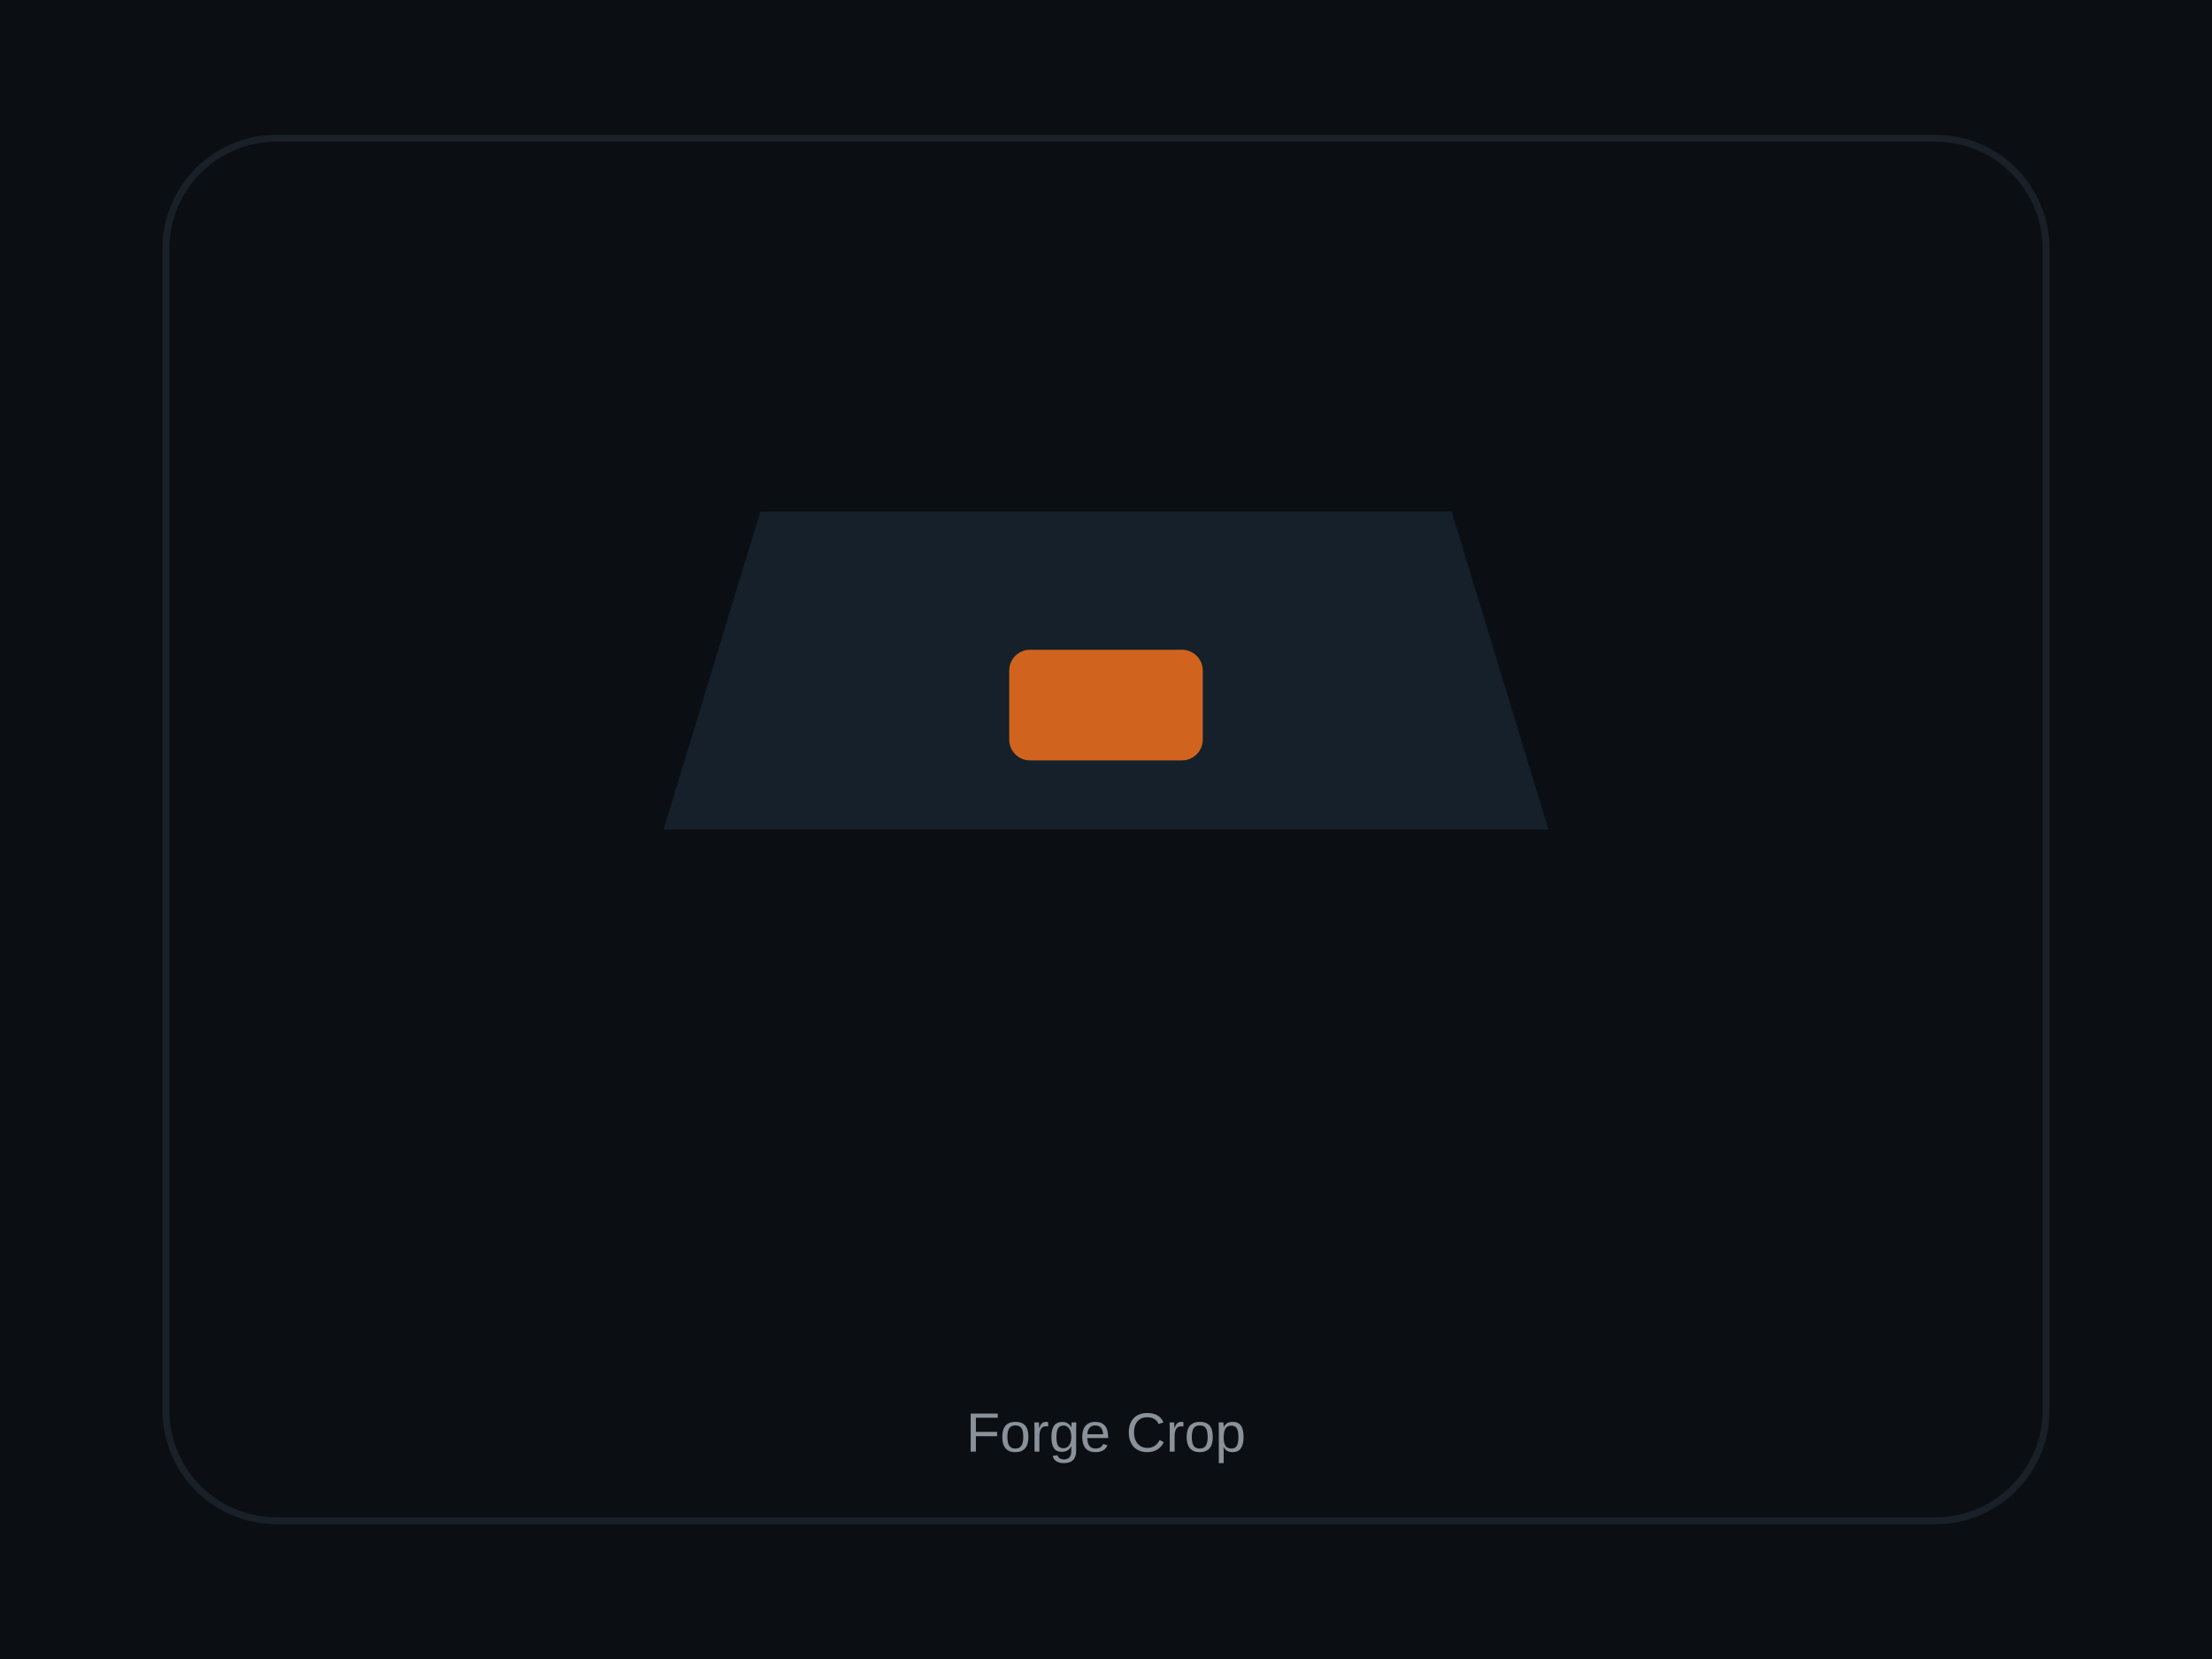
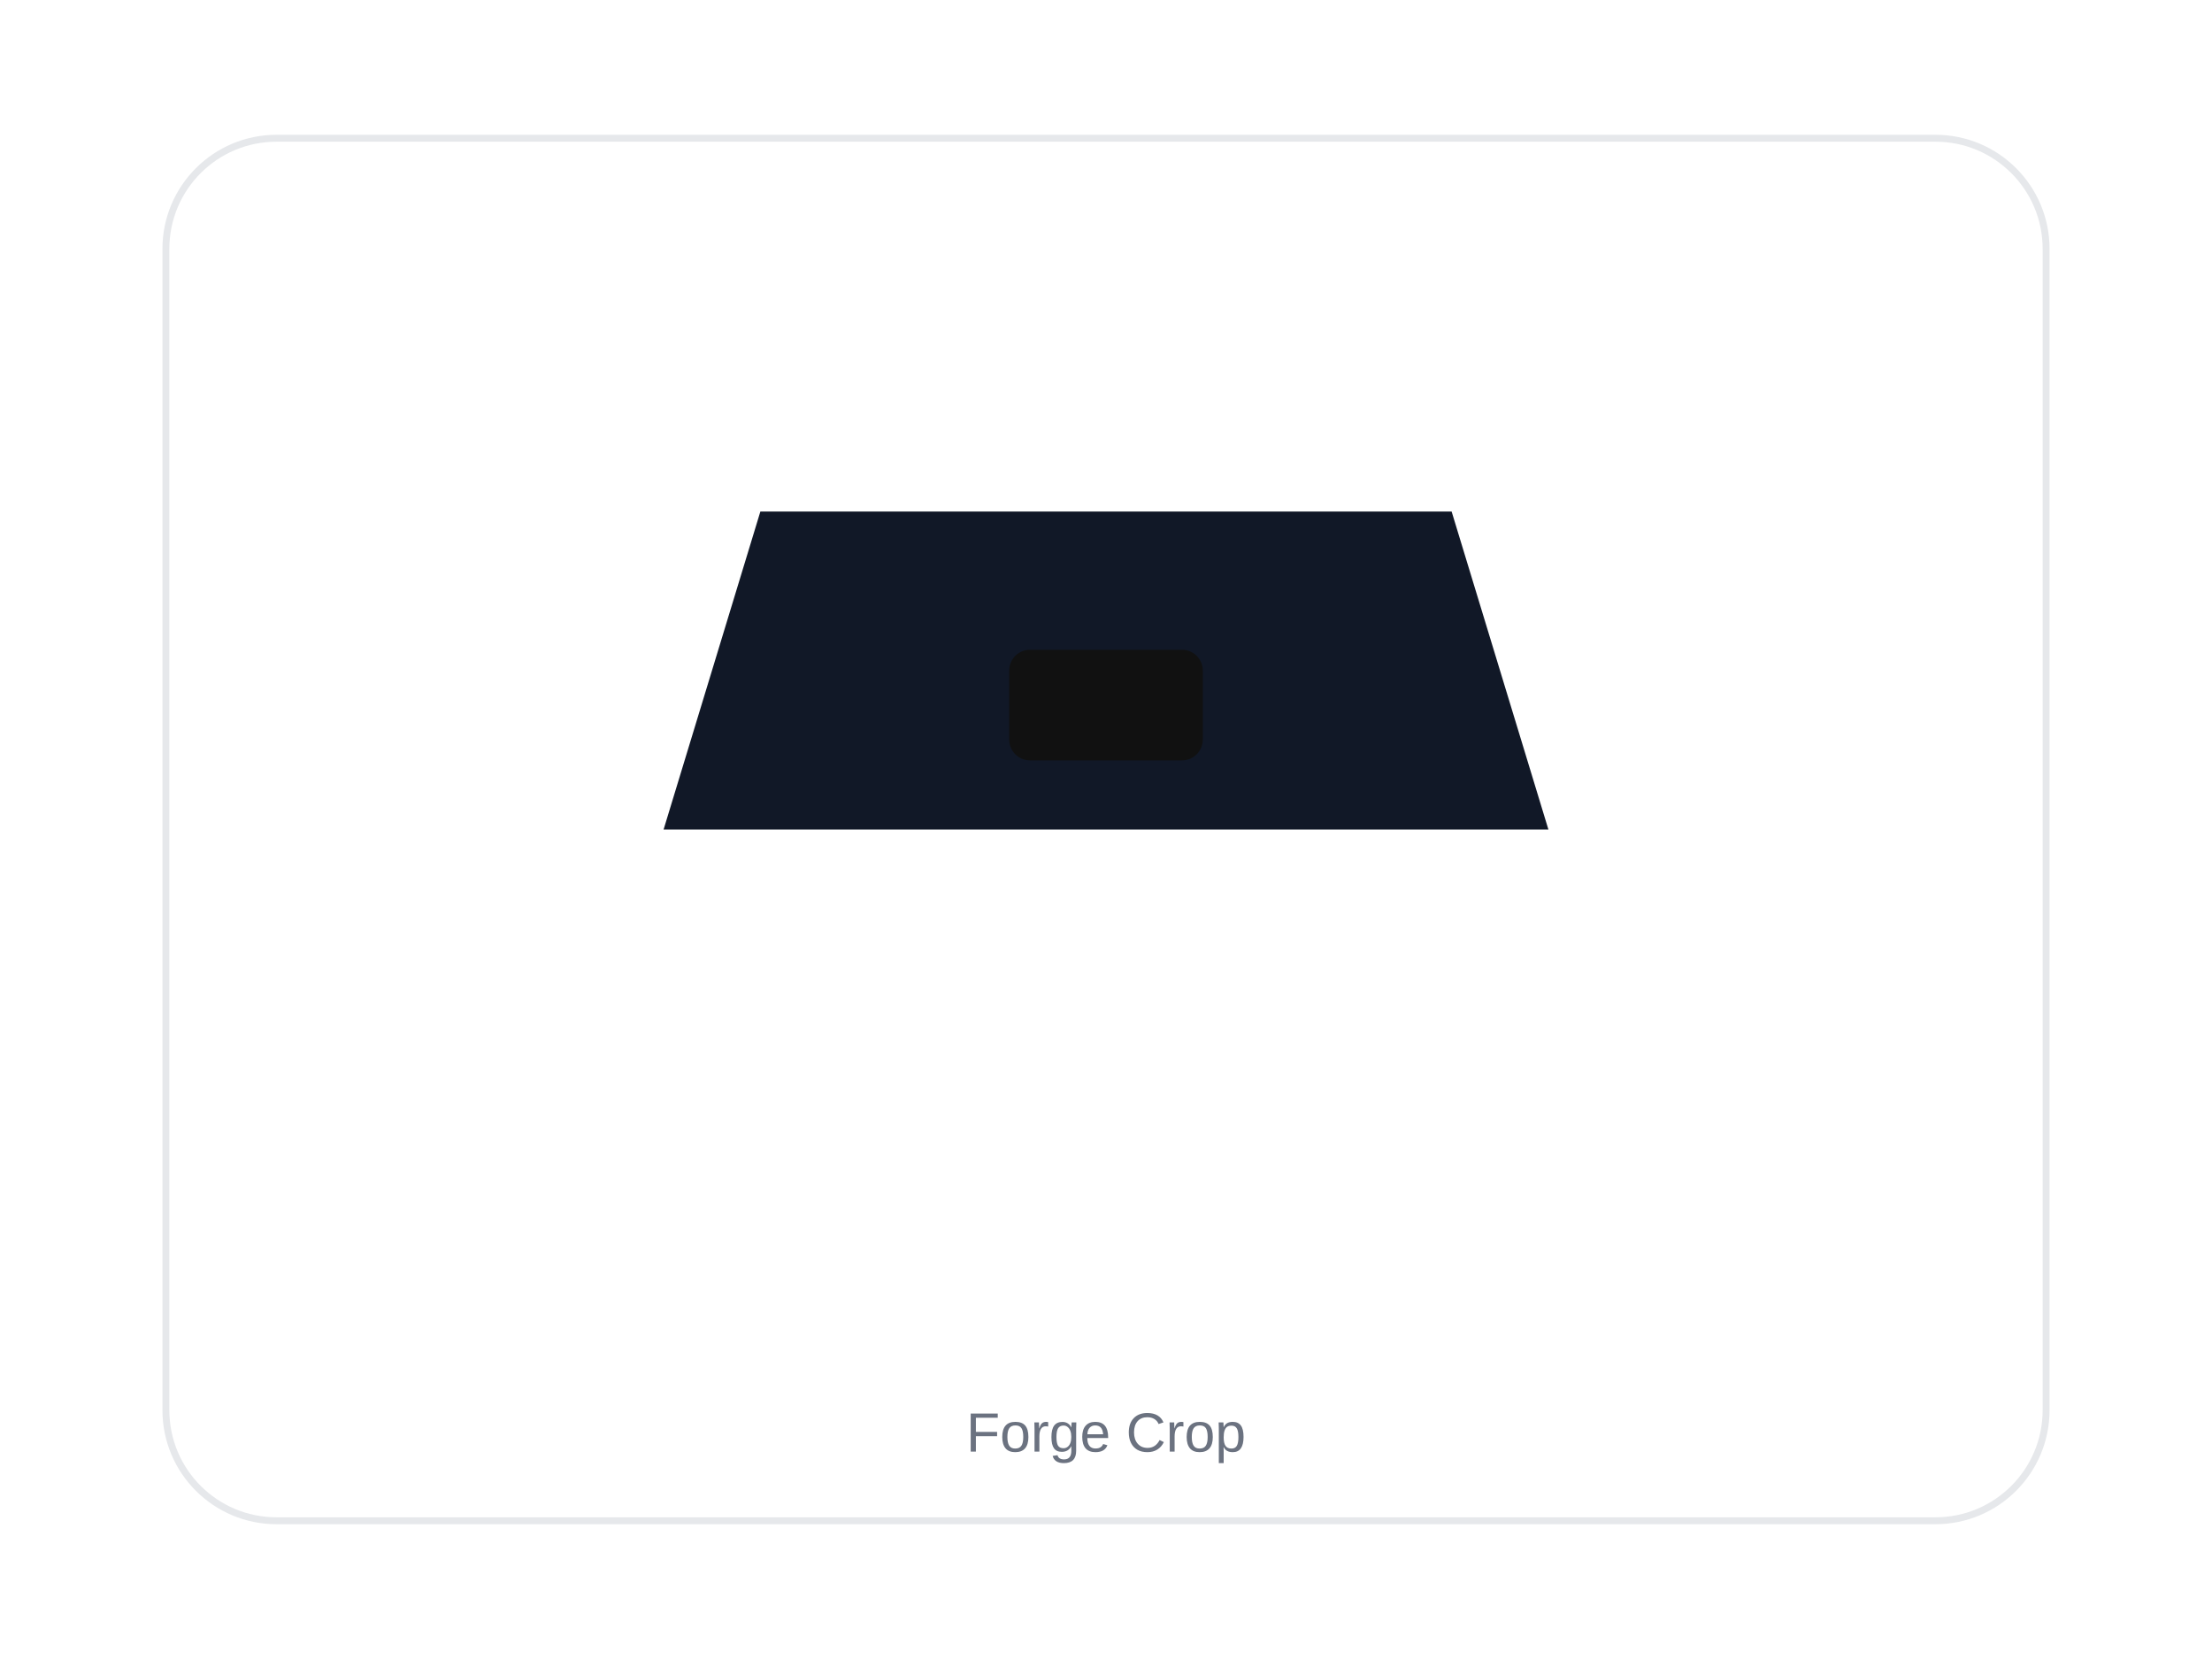
<svg xmlns="http://www.w3.org/2000/svg" width="640" height="480" viewBox="0 0 640 480" fill="none">
-   <rect width="640" height="480" fill="#0B0F14" />
-   <rect x="48" y="40" width="544" height="400" rx="32" stroke="#1A2027" stroke-width="2" />
-   <path d="M220 148H420L448 240H192L220 148Z" fill="#15202A" />
-   <rect x="292" y="188" width="56" height="32" rx="6" fill="#D0641F" />
-   <text x="320" y="420" fill="#8A9199" font-size="16" font-family="Arial" text-anchor="middle">Forge Crop</text>
+   <rect width="640" height="480" fill="#FFFFFF" />
+   <rect x="48" y="40" width="544" height="400" rx="32" stroke="#E6E8EB" stroke-width="2" />
+   <path d="M220 148H420L448 240H192L220 148Z" fill="#111827" />
+   <rect x="292" y="188" width="56" height="32" rx="6" fill="#111111" />
+   <text x="320" y="420" fill="#6B7280" font-size="16" font-family="Arial" text-anchor="middle">Forge Crop</text>
</svg>
